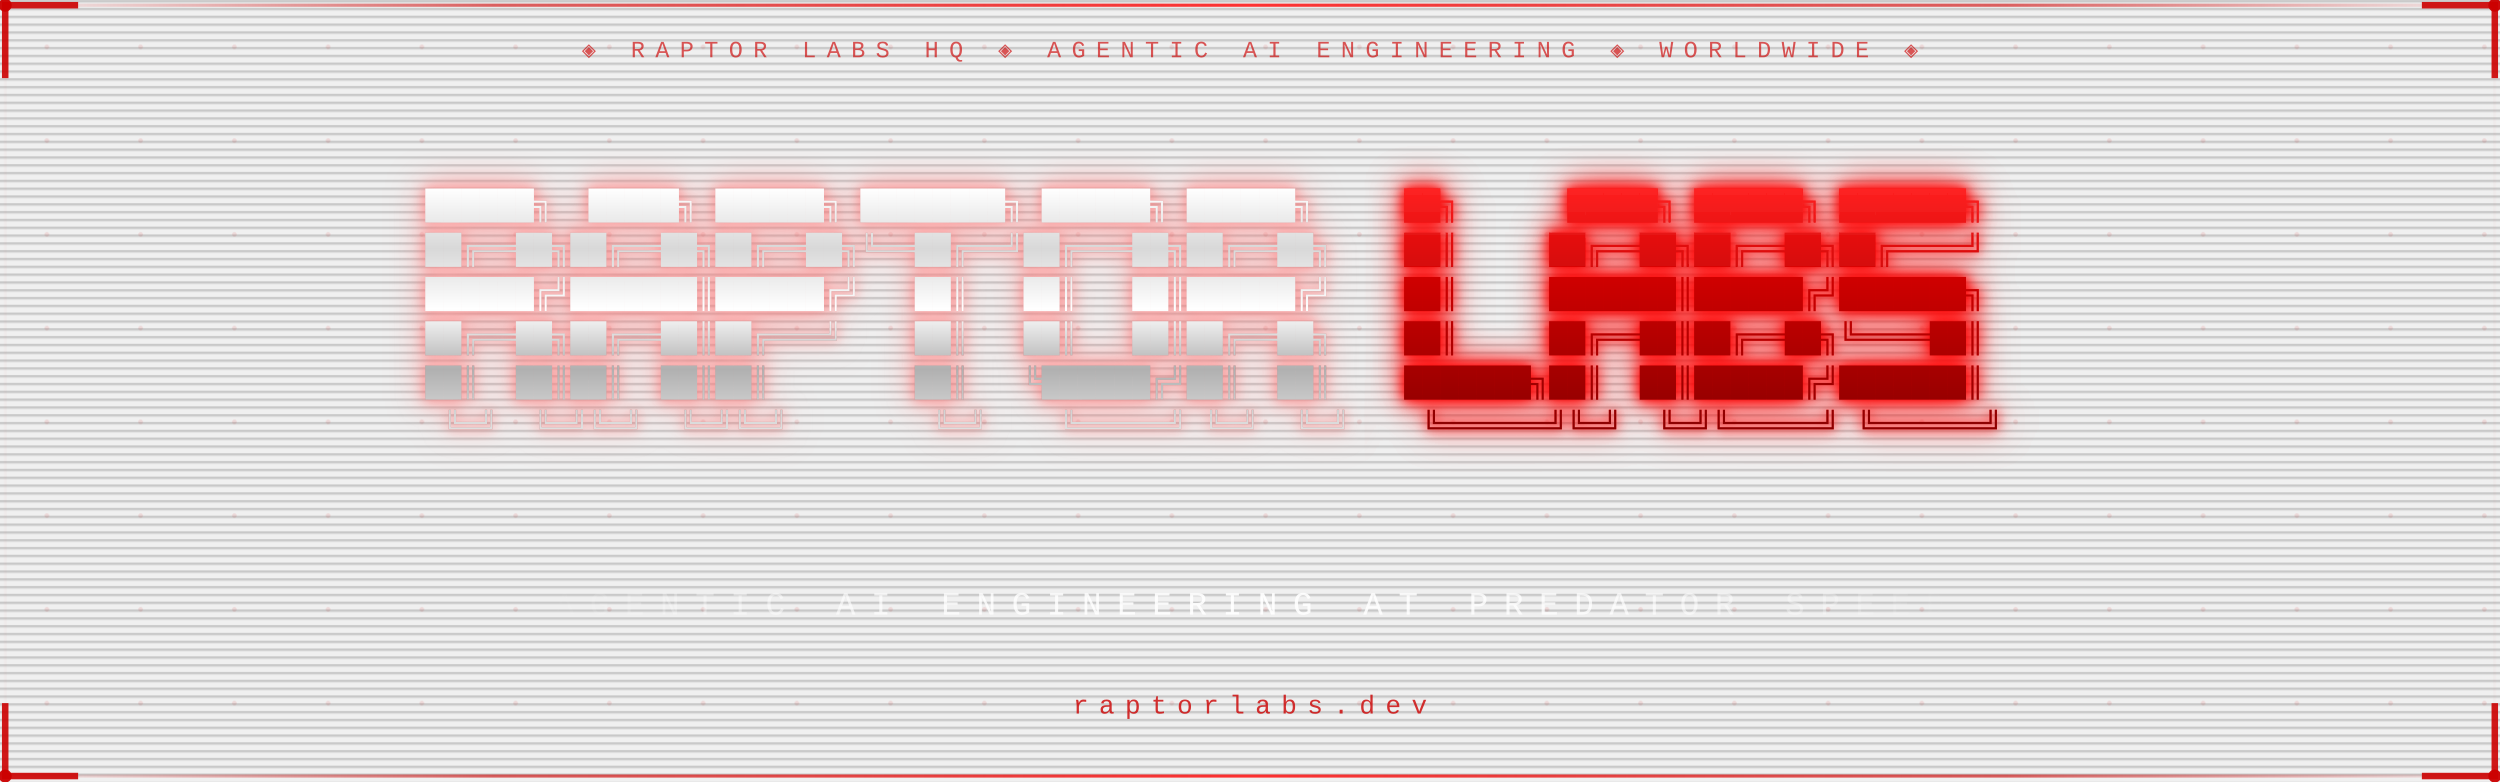
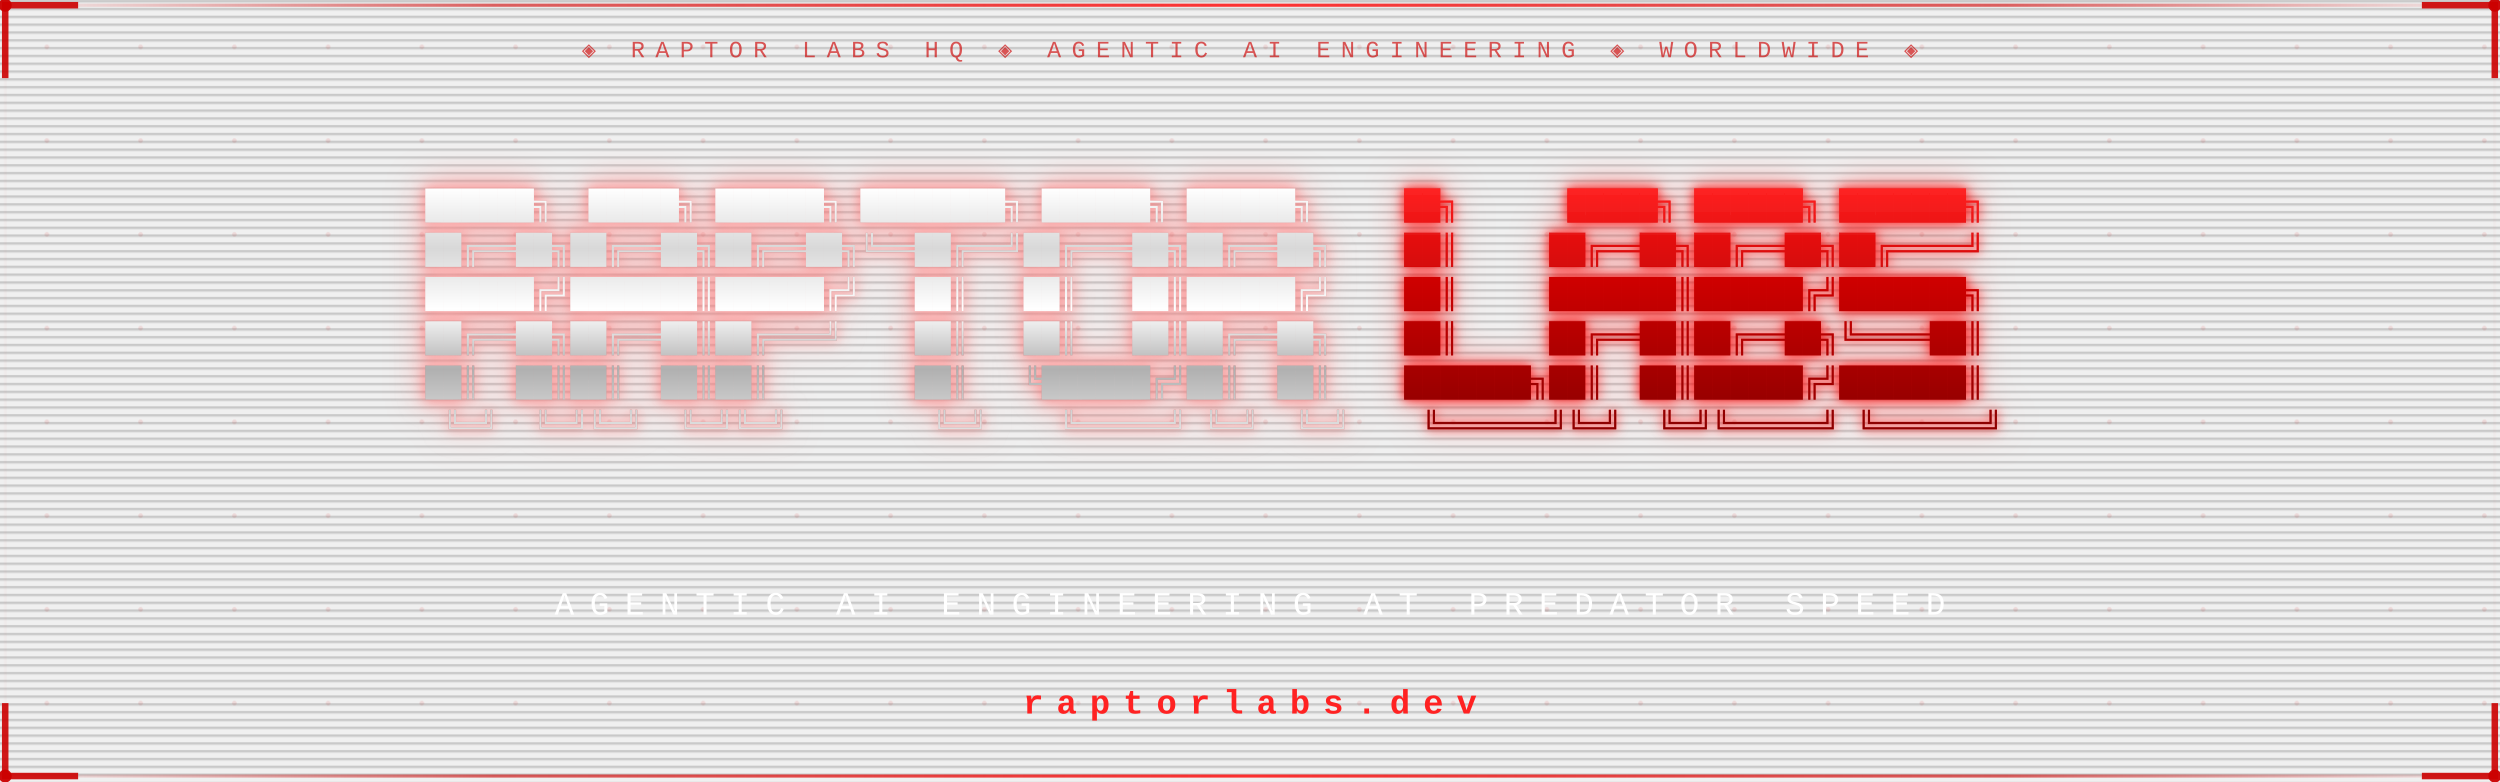
<svg xmlns="http://www.w3.org/2000/svg" viewBox="0 0 960 300">
  <defs>
    <pattern id="dots" x="0" y="0" width="36" height="36" patternUnits="userSpaceOnUse">
      <circle cx="18" cy="18" r="0.9" fill="#CC0000" opacity="0.10" />
    </pattern>
    <pattern id="scanlines" x="0" y="0" width="960" height="3" patternUnits="userSpaceOnUse">
      <rect x="0" y="0" width="960" height="1" fill="#000000" opacity="0.15" />
    </pattern>
    <linearGradient id="chromeGrad" x1="0%" y1="0%" x2="0%" y2="100%">
      <stop offset="0%" stop-color="#FFFFFF" />
      <stop offset="25%" stop-color="#D8D8D8" />
      <stop offset="50%" stop-color="#FFFFFF" />
      <stop offset="75%" stop-color="#B0B0B0" />
      <stop offset="100%" stop-color="#E0E0E0" />
    </linearGradient>
    <linearGradient id="labsRed" x1="0%" y1="0%" x2="0%" y2="100%">
      <stop offset="0%" stop-color="#FF2222" />
      <stop offset="40%" stop-color="#CC0000" />
      <stop offset="100%" stop-color="#8B0000" />
    </linearGradient>
    <linearGradient id="borderGrad" x1="0%" y1="0%" x2="100%" y2="0%">
      <stop offset="0%" stop-color="#CC0000" stop-opacity="0.0" />
      <stop offset="20%" stop-color="#CC0000" stop-opacity="0.6" />
      <stop offset="50%" stop-color="#FF1C1C" stop-opacity="0.9" />
      <stop offset="80%" stop-color="#CC0000" stop-opacity="0.6" />
      <stop offset="100%" stop-color="#CC0000" stop-opacity="0.0" />
    </linearGradient>
    <linearGradient id="whiteGrad" x1="0%" y1="0%" x2="100%" y2="0%">
      <stop offset="0%" stop-color="#ffffff" stop-opacity="0.0" />
      <stop offset="25%" stop-color="#ffffff" stop-opacity="0.8" />
      <stop offset="50%" stop-color="#ffffff" stop-opacity="1.0" />
      <stop offset="75%" stop-color="#ffffff" stop-opacity="0.8" />
      <stop offset="100%" stop-color="#ffffff" stop-opacity="0.0" />
    </linearGradient>
+     <filter id="labsglow" x="-8%" y="-40%" width="116%" height="180%">
+       <feGaussianBlur in="SourceGraphic" stdDeviation="2" result="blur_soft" />
+       <feColorMatrix in="blur_soft" type="matrix" values="1 0 0 0 0.8  0 0 0 0 0  0 0 0 0 0  0 0 0 0.6 0" result="glow_soft" />
+       <feMerge>
+         <feMergeNode in="glow_soft" />
+         <feMergeNode in="SourceGraphic" />
+       </feMerge>
+     </filter>
    <filter id="redglow" x="-8%" y="-40%" width="116%" height="180%">
      <feGaussianBlur in="SourceGraphic" stdDeviation="7" result="blur_outer" />
      <feColorMatrix in="blur_outer" type="matrix" values="1 0 0 0 0.8  0 0 0 0 0  0 0 0 0 0  0 0 0 0.85 0" result="glow_outer" />
      <feGaussianBlur in="SourceGraphic" stdDeviation="2.5" result="blur_inner" />
      <feColorMatrix in="blur_inner" type="matrix" values="1 0 0 0 0.95 0 0 0 0 0  0 0 0 0 0  0 0 0 1    0" result="glow_inner" />
      <feMerge>
        <feMergeNode in="glow_outer" />
        <feMergeNode in="glow_inner" />
        <feMergeNode in="SourceGraphic" />
      </feMerge>
    </filter>
    <filter id="whiteglow" x="-8%" y="-40%" width="116%" height="180%">
      <feGaussianBlur in="SourceGraphic" stdDeviation="5" result="blur" />
      <feColorMatrix in="blur" type="matrix" values="1 1 1 0 0  1 1 1 0 0  1 1 1 0 0  0 0 0 0.5 0" result="wglow" />
      <feMerge>
        <feMergeNode in="wglow" />
        <feMergeNode in="SourceGraphic" />
      </feMerge>
    </filter>
    <clipPath id="clipRaptor">
      <rect x="0" y="0" width="524" height="300" />
    </clipPath>
    <clipPath id="clipLabs">
      <rect x="524" y="0" width="436" height="300" />
    </clipPath>
  </defs>
  <rect width="960" height="300" fill="url(#dots)" />
  <rect width="960" height="300" fill="url(#scanlines)" />
  <rect x="2" y="2" width="956" height="296" fill="none" stroke="url(#borderGrad)" stroke-width="1.2" />
  <polyline points="2,30 2,2 30,2" fill="none" stroke="#CC0000" stroke-width="2.5" opacity="0.9" />
  <polyline points="930,2 958,2 958,30" fill="none" stroke="#CC0000" stroke-width="2.5" opacity="0.9" />
  <polyline points="2,270 2,298 30,298" fill="none" stroke="#CC0000" stroke-width="2.5" opacity="0.9" />
  <polyline points="930,298 958,298 958,270" fill="none" stroke="#CC0000" stroke-width="2.5" opacity="0.9" />
  <circle cx="2" cy="2" r="2.5" fill="#CC0000" opacity="0.95" />
  <circle cx="958" cy="2" r="2.5" fill="#CC0000" opacity="0.95" />
  <circle cx="2" cy="298" r="2.5" fill="#CC0000" opacity="0.95" />
  <circle cx="958" cy="298" r="2.5" fill="#CC0000" opacity="0.95" />
  <text x="480" y="22" text-anchor="middle" font-family="'Courier New', Courier, monospace" font-size="9" fill="#CC0000" letter-spacing="4" opacity="0.65">
    ◈  RAPTOR LABS HQ  ◈  AGENTIC AI ENGINEERING  ◈  WORLDWIDE  ◈
  </text>
  <text font-family="'Courier New', Courier, monospace" font-size="11.6" fill="#CC0000" filter="url(#redglow)" text-anchor="middle" xml:space="preserve" opacity="0.55">
    <tspan x="480" y="82">██████╗  █████╗ ██████╗ ████████╗ ██████╗ ██████╗     ██╗      █████╗ ██████╗ ███████╗</tspan>
    <tspan x="480" dy="17">██╔══██╗██╔══██╗██╔══██╗╚══██╔══╝██╔═══██╗██╔══██╗    ██║     ██╔══██╗██╔══██╗██╔════╝</tspan>
    <tspan x="480" dy="17">██████╔╝███████║██████╔╝   ██║   ██║   ██║██████╔╝    ██║     ███████║██████╔╝███████╗</tspan>
    <tspan x="480" dy="17">██╔══██╗██╔══██║██╔═══╝    ██║   ██║   ██║██╔══██╗    ██║     ██╔══██║██╔══██╗╚════██║</tspan>
    <tspan x="480" dy="17">██║  ██║██║  ██║██║        ██║   ╚██████╔╝██║  ██║    ███████╗██║  ██║██████╔╝███████║</tspan>
    <tspan x="480" dy="17">╚═╝  ╚═╝╚═╝  ╚═╝╚═╝        ╚═╝    ╚═════╝ ╚═╝  ╚═╝    ╚══════╝╚═╝  ╚═╝╚═════╝ ╚══════╝</tspan>
  </text>
  <text font-family="'Courier New', Courier, monospace" font-size="11.6" fill="url(#chromeGrad)" filter="url(#whiteglow)" text-anchor="middle" xml:space="preserve" clip-path="url(#clipRaptor)">
    <tspan x="480" y="82">██████╗  █████╗ ██████╗ ████████╗ ██████╗ ██████╗     ██╗      █████╗ ██████╗ ███████╗</tspan>
    <tspan x="480" dy="17">██╔══██╗██╔══██╗██╔══██╗╚══██╔══╝██╔═══██╗██╔══██╗    ██║     ██╔══██╗██╔══██╗██╔════╝</tspan>
    <tspan x="480" dy="17">██████╔╝███████║██████╔╝   ██║   ██║   ██║██████╔╝    ██║     ███████║██████╔╝███████╗</tspan>
    <tspan x="480" dy="17">██╔══██╗██╔══██║██╔═══╝    ██║   ██║   ██║██╔══██╗    ██║     ██╔══██║██╔══██╗╚════██║</tspan>
    <tspan x="480" dy="17">██║  ██║██║  ██║██║        ██║   ╚██████╔╝██║  ██║    ███████╗██║  ██║██████╔╝███████║</tspan>
    <tspan x="480" dy="17">╚═╝  ╚═╝╚═╝  ╚═╝╚═╝        ╚═╝    ╚═════╝ ╚═╝  ╚═╝    ╚══════╝╚═╝  ╚═╝╚═════╝ ╚══════╝</tspan>
  </text>
-   <text font-family="'Courier New', Courier, monospace" font-size="11.6" fill="url(#labsRed)" filter="url(#redglow)" text-anchor="middle" xml:space="preserve" clip-path="url(#clipLabs)">
+   <text font-family="'Courier New', Courier, monospace" font-size="11.6" fill="url(#labsRed)" filter="url(#labsglow)" text-anchor="middle" xml:space="preserve" clip-path="url(#clipLabs)">
    <tspan x="480" y="82">██████╗  █████╗ ██████╗ ████████╗ ██████╗ ██████╗     ██╗      █████╗ ██████╗ ███████╗</tspan>
    <tspan x="480" dy="17">██╔══██╗██╔══██╗██╔══██╗╚══██╔══╝██╔═══██╗██╔══██╗    ██║     ██╔══██╗██╔══██╗██╔════╝</tspan>
    <tspan x="480" dy="17">██████╔╝███████║██████╔╝   ██║   ██║   ██║██████╔╝    ██║     ███████║██████╔╝███████╗</tspan>
    <tspan x="480" dy="17">██╔══██╗██╔══██║██╔═══╝    ██║   ██║   ██║██╔══██╗    ██║     ██╔══██║██╔══██╗╚════██║</tspan>
    <tspan x="480" dy="17">██║  ██║██║  ██║██║        ██║   ╚██████╔╝██║  ██║    ███████╗██║  ██║██████╔╝███████║</tspan>
    <tspan x="480" dy="17">╚═╝  ╚═╝╚═╝  ╚═╝╚═╝        ╚═╝    ╚═════╝ ╚═╝  ╚═╝    ╚══════╝╚═╝  ╚═╝╚═════╝ ╚══════╝</tspan>
  </text>
  <line x1="80" y1="213" x2="880" y2="213" stroke="url(#borderGrad)" stroke-width="0.8" />
-   <text x="480" y="236" text-anchor="middle" font-family="'Courier New', Courier, monospace" font-size="12.5" fill="url(#whiteGrad)" letter-spacing="6" opacity="0.92">
+   <text x="480" y="236" text-anchor="middle" font-family="'Courier New', Courier, monospace" font-size="12.5" fill="#FFFFFF" letter-spacing="6" opacity="1">
    AGENTIC AI ENGINEERING AT PREDATOR SPEED
  </text>
  <line x1="80" y1="252" x2="880" y2="252" stroke="url(#borderGrad)" stroke-width="0.6" />
-   <text x="480" y="274" text-anchor="middle" font-family="'Courier New', Courier, monospace" font-size="10" fill="#CC0000" letter-spacing="4" opacity="0.8">raptorlabs.dev</text>
+   <text x="480" y="274" text-anchor="middle" font-family="'Courier New', Courier, monospace" font-size="13" fill="#FF2222" letter-spacing="5" opacity="1" font-weight="bold">raptorlabs.dev</text>
</svg>
